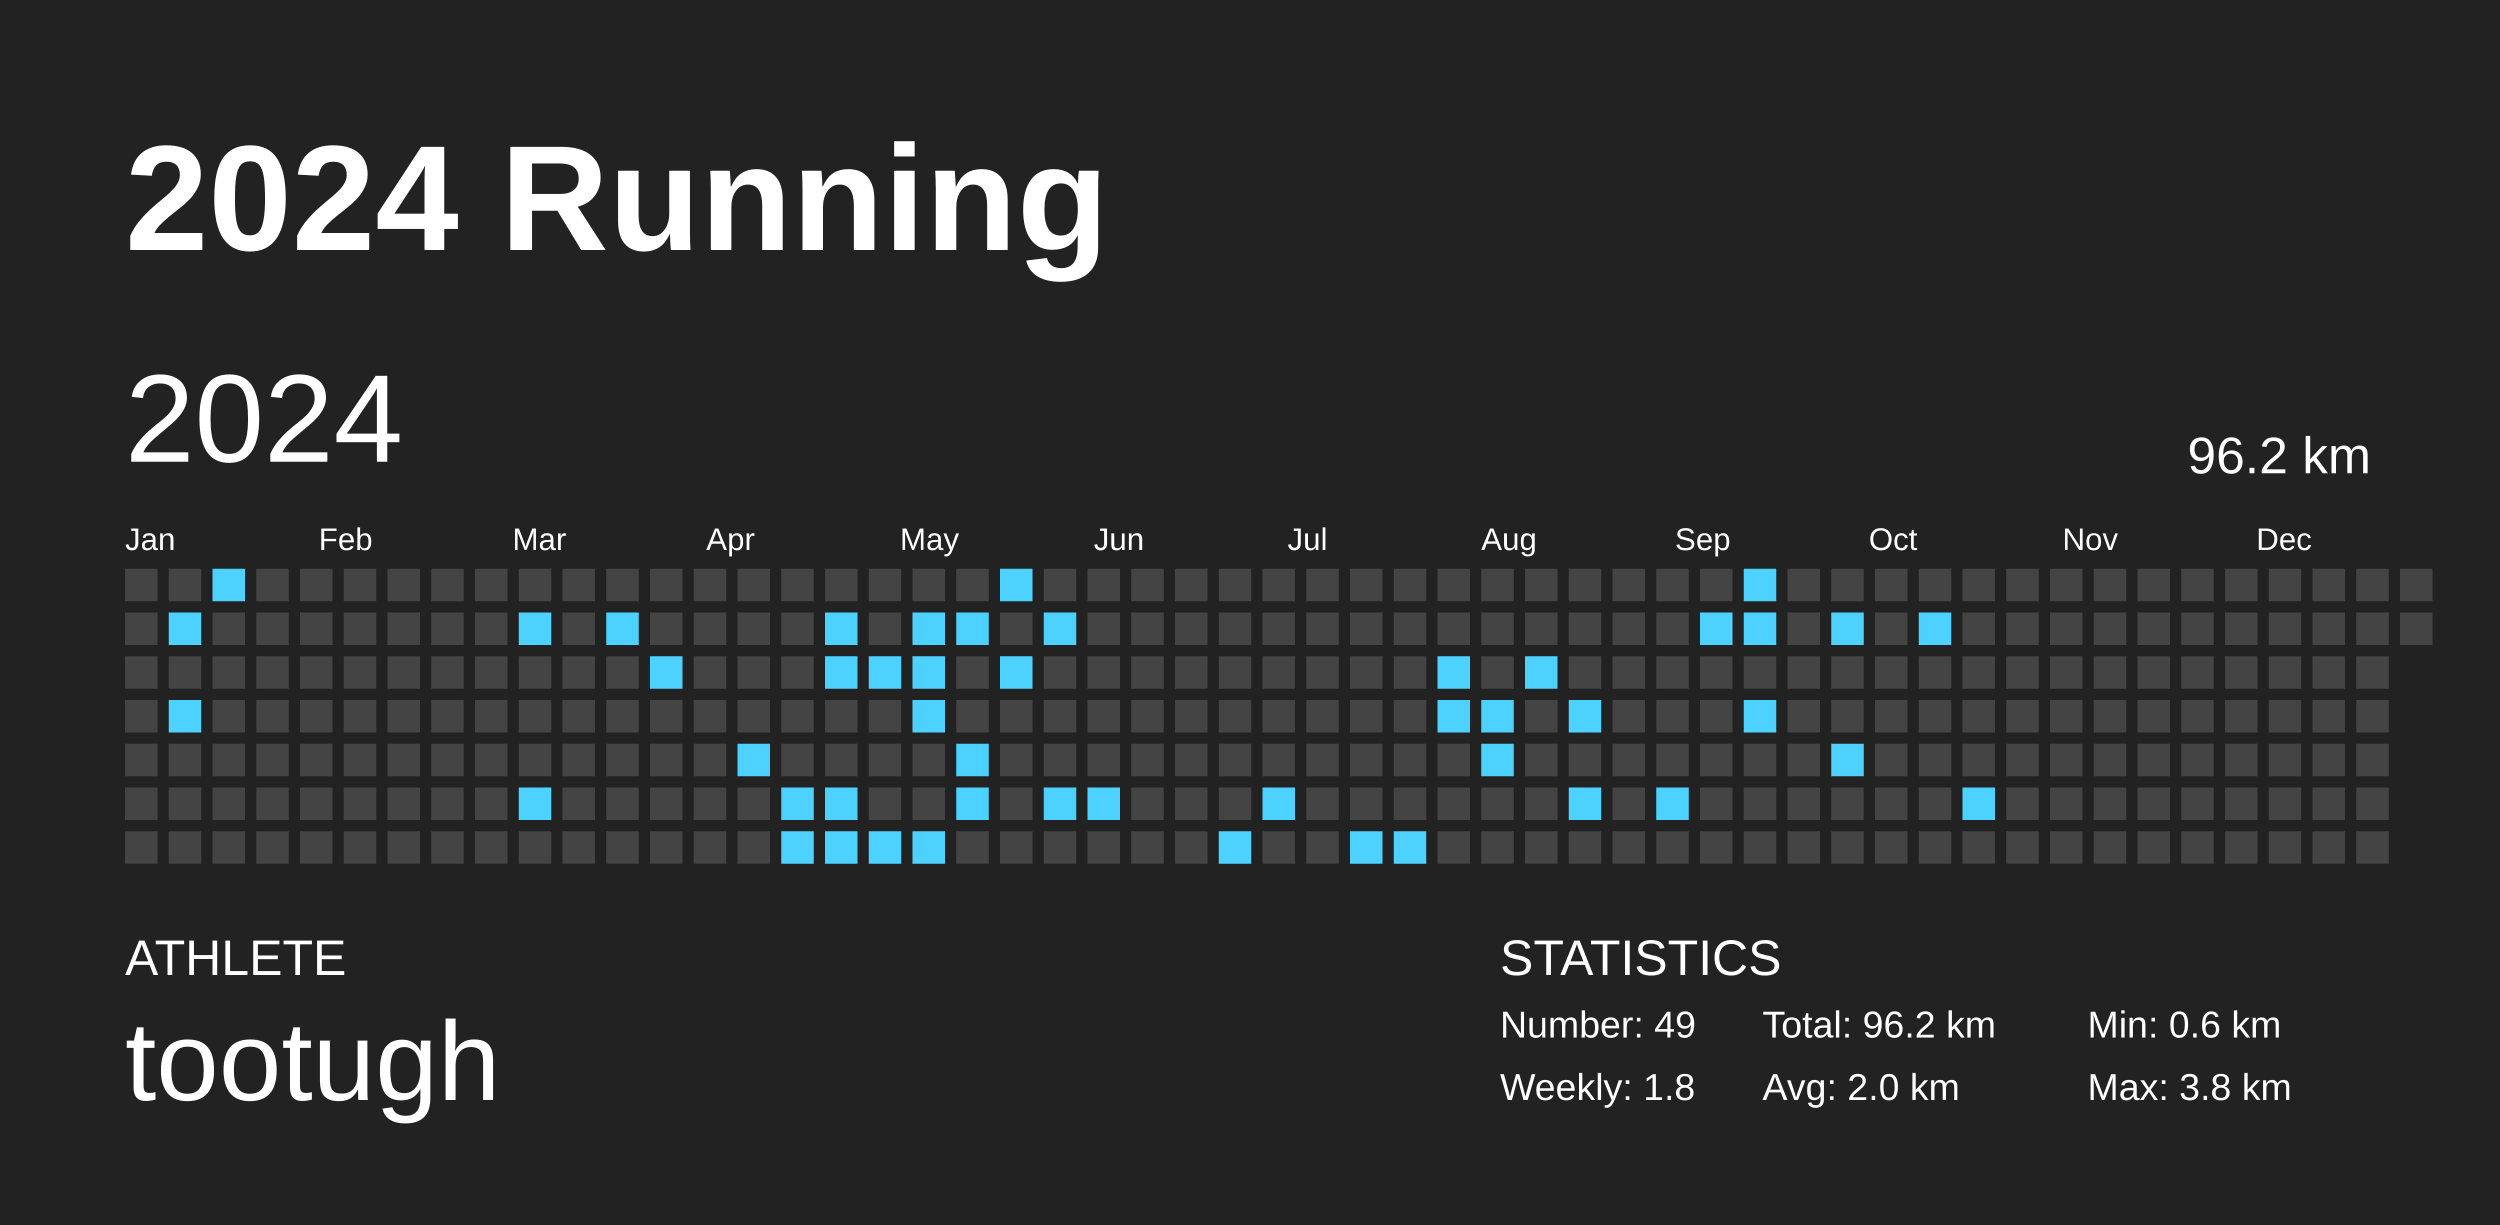
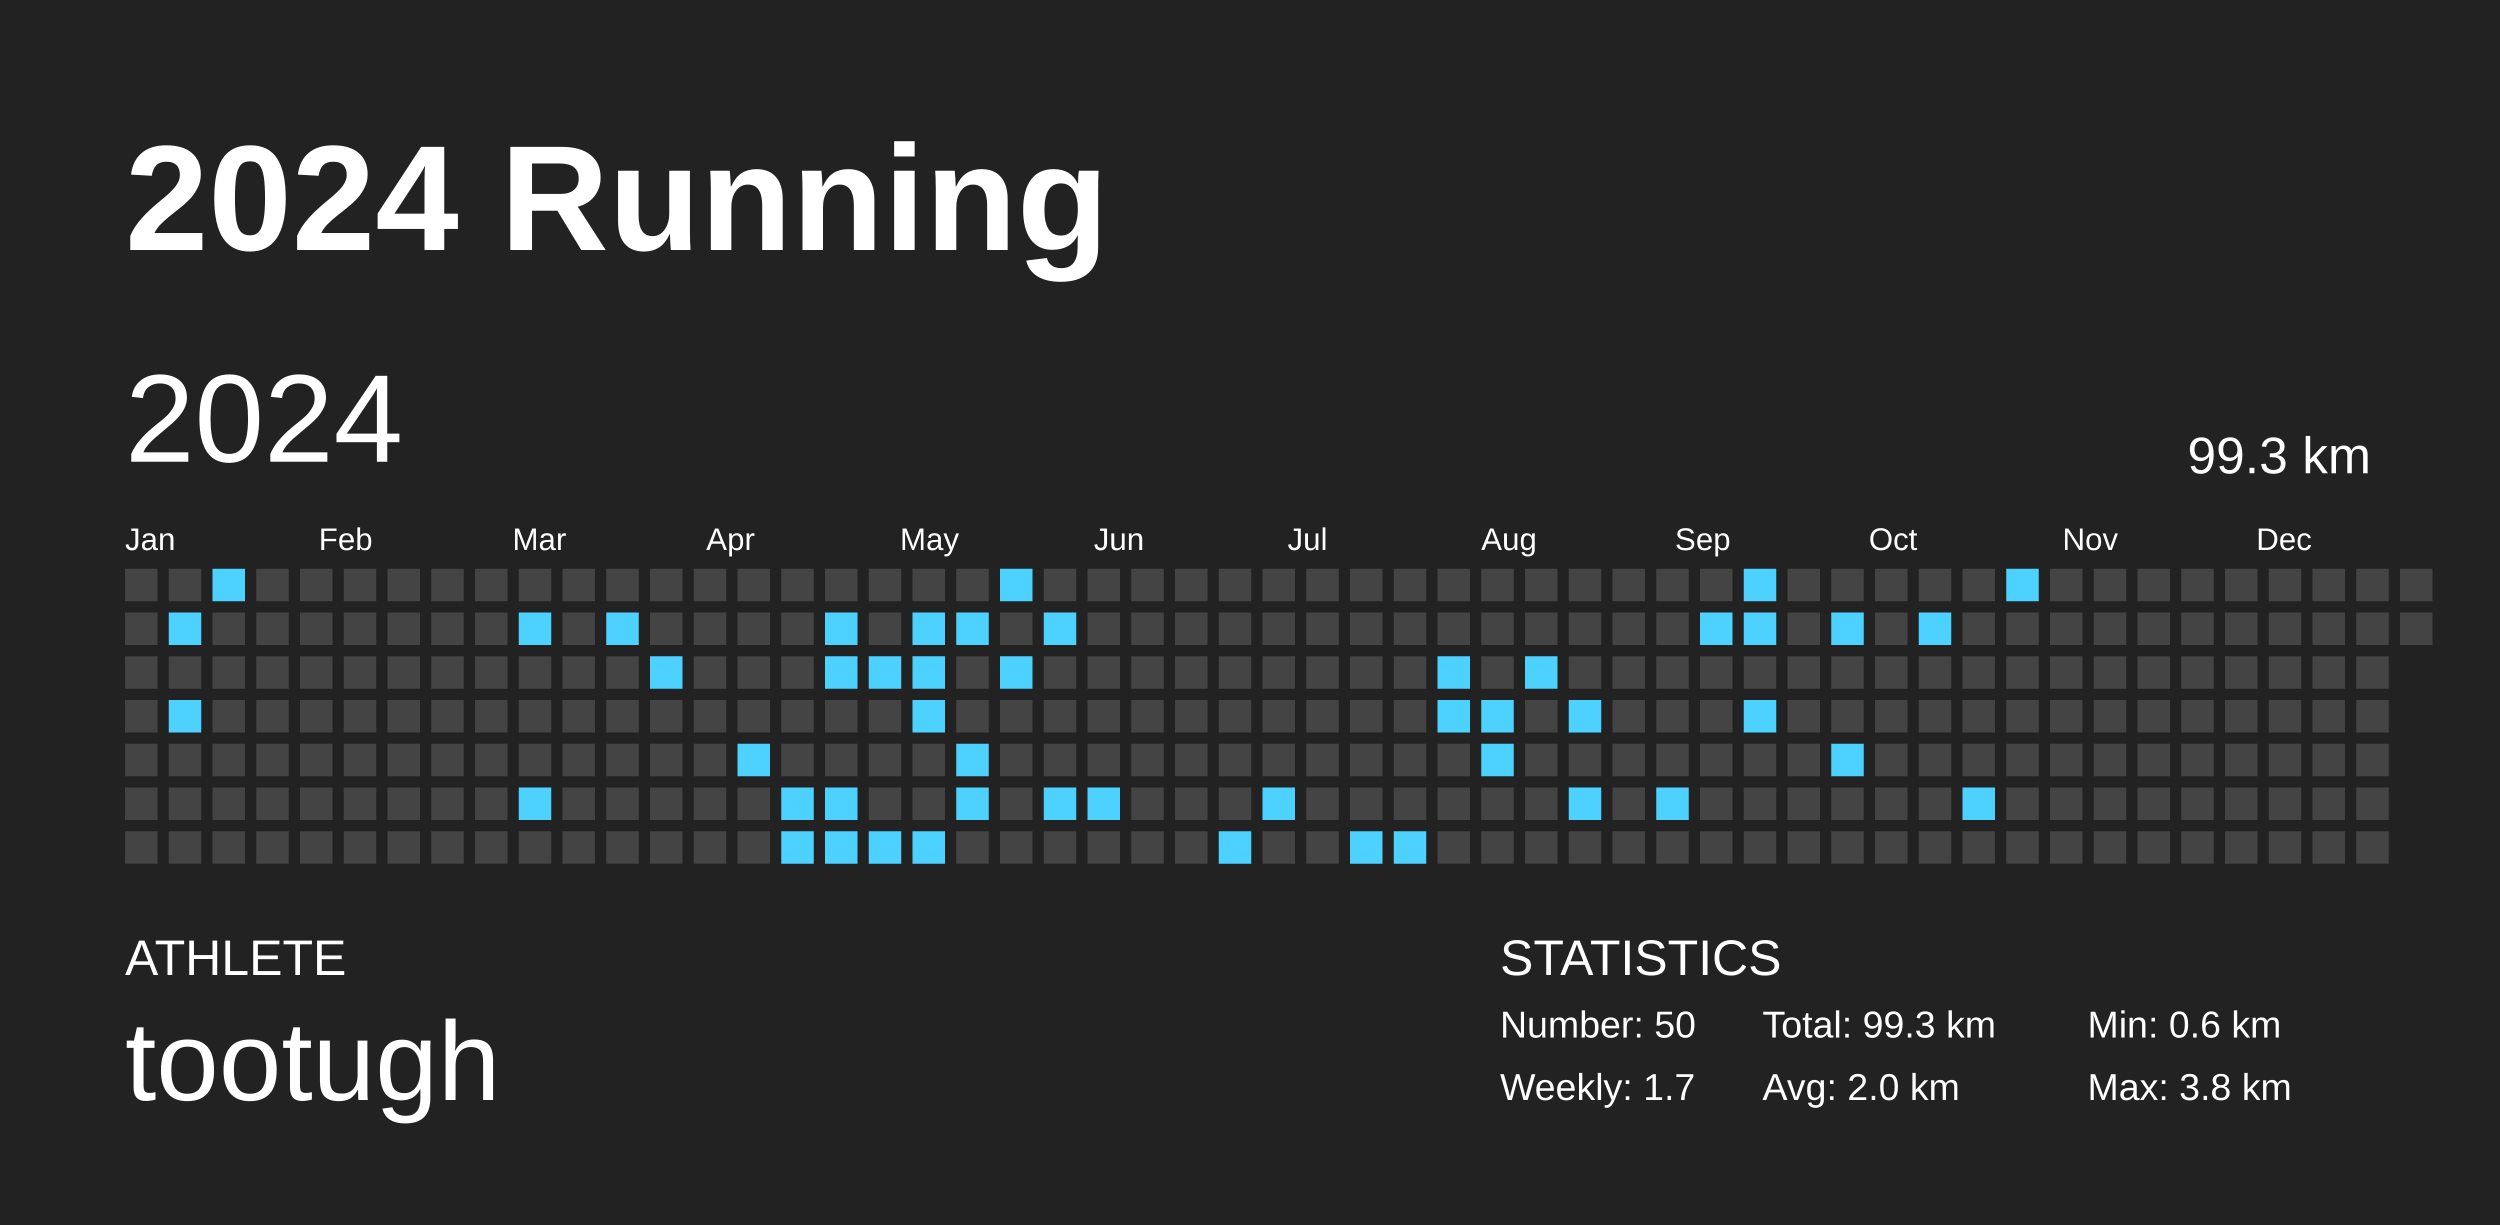
<svg xmlns="http://www.w3.org/2000/svg" baseProfile="full" height="98mm" version="1.1" viewBox="0,0,200,98" width="200mm">
  <defs />
  <rect fill="#222222" height="98" width="200" x="0" y="0" />
  <text fill="#FFFFFF" style="font-size:12px; font-family:Arial; font-weight:bold;" x="10" y="20">2024 Running</text>
  <text fill="#FFFFFF" style="font-size:4px; font-family:Arial" x="10" y="78">ATHLETE</text>
  <text fill="#FFFFFF" style="font-size:9px; font-family:Arial" x="10" y="88">tootugh</text>
  <text fill="#FFFFFF" style="font-size:4px; font-family:Arial" x="120" y="78">STATISTICS</text>
-   <text fill="#FFFFFF" style="font-size:3px; font-family:Arial" x="120" y="83">Number: 49</text>
-   <text fill="#FFFFFF" style="font-size:3px; font-family:Arial" x="120" y="88">Weekly: 1.8</text>
-   <text fill="#FFFFFF" style="font-size:3px; font-family:Arial" x="141" y="83">Total: 96.2 km</text>
+   <text fill="#FFFFFF" style="font-size:3px; font-family:Arial" x="120" y="83">Number: 50</text>
+   <text fill="#FFFFFF" style="font-size:3px; font-family:Arial" x="120" y="88">Weekly: 1.7</text>
+   <text fill="#FFFFFF" style="font-size:3px; font-family:Arial" x="141" y="83">Total: 99.3 km</text>
  <text fill="#FFFFFF" style="font-size:3px; font-family:Arial" x="141" y="88">Avg: 2.0 km</text>
  <text fill="#FFFFFF" style="font-size:3px; font-family:Arial" x="167" y="83">Min: 0.6 km</text>
  <text fill="#FFFFFF" style="font-size:3px; font-family:Arial" x="167" y="88">Max: 3.8 km</text>
  <text dominant-baseline="hanging" fill="#FFFFFF" style="font-size:10.0px; font-family:Arial;" x="10" y="30">2024</text>
-   <text dominant-baseline="hanging" fill="#FFFFFF" style="font-size:4.125px; font-family:Arial;" x="175" y="35">96.2 km</text>
+   <text dominant-baseline="hanging" fill="#FFFFFF" style="font-size:4.125px; font-family:Arial;" x="175" y="35">99.3 km</text>
  <text fill="#FFFFFF" style="font-size:2.5px; font-family:Arial" x="10.0" y="44">Jan</text>
  <text fill="#FFFFFF" style="font-size:2.5px; font-family:Arial" x="25.5" y="44">Feb</text>
  <text fill="#FFFFFF" style="font-size:2.5px; font-family:Arial" x="41.0" y="44">Mar</text>
  <text fill="#FFFFFF" style="font-size:2.5px; font-family:Arial" x="56.5" y="44">Apr</text>
  <text fill="#FFFFFF" style="font-size:2.5px; font-family:Arial" x="72.0" y="44">May</text>
  <text fill="#FFFFFF" style="font-size:2.5px; font-family:Arial" x="87.5" y="44">Jun</text>
  <text fill="#FFFFFF" style="font-size:2.5px; font-family:Arial" x="103.0" y="44">Jul</text>
  <text fill="#FFFFFF" style="font-size:2.5px; font-family:Arial" x="118.5" y="44">Aug</text>
  <text fill="#FFFFFF" style="font-size:2.5px; font-family:Arial" x="134.0" y="44">Sep</text>
  <text fill="#FFFFFF" style="font-size:2.5px; font-family:Arial" x="149.5" y="44">Oct</text>
  <text fill="#FFFFFF" style="font-size:2.5px; font-family:Arial" x="165.0" y="44">Nov</text>
  <text fill="#FFFFFF" style="font-size:2.5px; font-family:Arial" x="180.5" y="44">Dec</text>
  <rect fill="#444444" height="2.6" width="2.6" x="10.0" y="45.5" />
  <rect fill="#444444" height="2.6" width="2.6" x="10.0" y="49.0" />
  <rect fill="#444444" height="2.6" width="2.6" x="10.0" y="52.5" />
  <rect fill="#444444" height="2.6" width="2.6" x="10.0" y="56.0" />
  <rect fill="#444444" height="2.6" width="2.6" x="10.0" y="59.5" />
  <rect fill="#444444" height="2.6" width="2.6" x="10.0" y="63.0" />
  <rect fill="#444444" height="2.6" width="2.6" x="10.0" y="66.5" />
  <rect fill="#444444" height="2.6" width="2.6" x="13.5" y="45.5" />
  <rect fill="#4dd2ff" height="2.6" width="2.6" x="13.5" y="49.0" />
  <rect fill="#444444" height="2.6" width="2.6" x="13.5" y="52.5" />
  <rect fill="#4dd2ff" height="2.6" width="2.6" x="13.5" y="56.0" />
  <rect fill="#444444" height="2.6" width="2.6" x="13.5" y="59.5" />
  <rect fill="#444444" height="2.6" width="2.6" x="13.5" y="63.0" />
  <rect fill="#444444" height="2.6" width="2.6" x="13.5" y="66.5" />
  <rect fill="#4dd2ff" height="2.6" width="2.6" x="17.0" y="45.5" />
  <rect fill="#444444" height="2.6" width="2.6" x="17.0" y="49.0" />
  <rect fill="#444444" height="2.6" width="2.6" x="17.0" y="52.5" />
  <rect fill="#444444" height="2.6" width="2.6" x="17.0" y="56.0" />
  <rect fill="#444444" height="2.6" width="2.6" x="17.0" y="59.5" />
  <rect fill="#444444" height="2.6" width="2.6" x="17.0" y="63.0" />
  <rect fill="#444444" height="2.6" width="2.6" x="17.0" y="66.5" />
  <rect fill="#444444" height="2.6" width="2.6" x="20.5" y="45.5" />
  <rect fill="#444444" height="2.6" width="2.6" x="20.5" y="49.0" />
  <rect fill="#444444" height="2.6" width="2.6" x="20.5" y="52.5" />
  <rect fill="#444444" height="2.6" width="2.6" x="20.5" y="56.0" />
  <rect fill="#444444" height="2.6" width="2.6" x="20.5" y="59.5" />
  <rect fill="#444444" height="2.6" width="2.6" x="20.5" y="63.0" />
  <rect fill="#444444" height="2.6" width="2.6" x="20.5" y="66.5" />
  <rect fill="#444444" height="2.6" width="2.6" x="24.0" y="45.5" />
  <rect fill="#444444" height="2.6" width="2.6" x="24.0" y="49.0" />
  <rect fill="#444444" height="2.6" width="2.6" x="24.0" y="52.5" />
  <rect fill="#444444" height="2.6" width="2.6" x="24.0" y="56.0" />
  <rect fill="#444444" height="2.6" width="2.6" x="24.0" y="59.5" />
  <rect fill="#444444" height="2.6" width="2.6" x="24.0" y="63.0" />
  <rect fill="#444444" height="2.6" width="2.6" x="24.0" y="66.5" />
  <rect fill="#444444" height="2.6" width="2.6" x="27.5" y="45.5" />
  <rect fill="#444444" height="2.6" width="2.6" x="27.5" y="49.0" />
  <rect fill="#444444" height="2.6" width="2.6" x="27.5" y="52.5" />
  <rect fill="#444444" height="2.6" width="2.6" x="27.5" y="56.0" />
  <rect fill="#444444" height="2.6" width="2.6" x="27.5" y="59.5" />
  <rect fill="#444444" height="2.6" width="2.6" x="27.5" y="63.0" />
  <rect fill="#444444" height="2.6" width="2.6" x="27.5" y="66.5" />
  <rect fill="#444444" height="2.6" width="2.6" x="31.0" y="45.5" />
  <rect fill="#444444" height="2.6" width="2.6" x="31.0" y="49.0" />
  <rect fill="#444444" height="2.6" width="2.6" x="31.0" y="52.5" />
  <rect fill="#444444" height="2.6" width="2.6" x="31.0" y="56.0" />
  <rect fill="#444444" height="2.6" width="2.6" x="31.0" y="59.5" />
  <rect fill="#444444" height="2.6" width="2.6" x="31.0" y="63.0" />
  <rect fill="#444444" height="2.6" width="2.6" x="31.0" y="66.5" />
  <rect fill="#444444" height="2.6" width="2.6" x="34.5" y="45.5" />
  <rect fill="#444444" height="2.6" width="2.6" x="34.5" y="49.0" />
  <rect fill="#444444" height="2.6" width="2.6" x="34.5" y="52.5" />
  <rect fill="#444444" height="2.6" width="2.6" x="34.5" y="56.0" />
  <rect fill="#444444" height="2.6" width="2.6" x="34.5" y="59.5" />
  <rect fill="#444444" height="2.6" width="2.6" x="34.5" y="63.0" />
  <rect fill="#444444" height="2.6" width="2.6" x="34.5" y="66.5" />
  <rect fill="#444444" height="2.6" width="2.6" x="38.0" y="45.5" />
  <rect fill="#444444" height="2.6" width="2.6" x="38.0" y="49.0" />
  <rect fill="#444444" height="2.6" width="2.6" x="38.0" y="52.5" />
  <rect fill="#444444" height="2.6" width="2.6" x="38.0" y="56.0" />
  <rect fill="#444444" height="2.6" width="2.6" x="38.0" y="59.5" />
  <rect fill="#444444" height="2.6" width="2.6" x="38.0" y="63.0" />
  <rect fill="#444444" height="2.6" width="2.6" x="38.0" y="66.5" />
  <rect fill="#444444" height="2.6" width="2.6" x="41.5" y="45.5" />
  <rect fill="#4dd2ff" height="2.6" width="2.6" x="41.5" y="49.0" />
  <rect fill="#444444" height="2.6" width="2.6" x="41.5" y="52.5" />
  <rect fill="#444444" height="2.6" width="2.6" x="41.5" y="56.0" />
  <rect fill="#444444" height="2.6" width="2.6" x="41.5" y="59.5" />
  <rect fill="#4dd2ff" height="2.6" width="2.6" x="41.5" y="63.0" />
  <rect fill="#444444" height="2.6" width="2.6" x="41.5" y="66.5" />
  <rect fill="#444444" height="2.6" width="2.6" x="45.0" y="45.5" />
  <rect fill="#444444" height="2.6" width="2.6" x="45.0" y="49.0" />
  <rect fill="#444444" height="2.6" width="2.6" x="45.0" y="52.5" />
  <rect fill="#444444" height="2.6" width="2.6" x="45.0" y="56.0" />
  <rect fill="#444444" height="2.6" width="2.6" x="45.0" y="59.5" />
  <rect fill="#444444" height="2.6" width="2.6" x="45.0" y="63.0" />
  <rect fill="#444444" height="2.6" width="2.6" x="45.0" y="66.5" />
  <rect fill="#444444" height="2.6" width="2.6" x="48.5" y="45.5" />
  <rect fill="#4dd2ff" height="2.6" width="2.6" x="48.5" y="49.0" />
  <rect fill="#444444" height="2.6" width="2.6" x="48.5" y="52.5" />
  <rect fill="#444444" height="2.6" width="2.6" x="48.5" y="56.0" />
  <rect fill="#444444" height="2.6" width="2.6" x="48.5" y="59.5" />
  <rect fill="#444444" height="2.6" width="2.6" x="48.5" y="63.0" />
  <rect fill="#444444" height="2.6" width="2.6" x="48.5" y="66.5" />
  <rect fill="#444444" height="2.6" width="2.6" x="52.0" y="45.5" />
  <rect fill="#444444" height="2.6" width="2.6" x="52.0" y="49.0" />
  <rect fill="#4dd2ff" height="2.6" width="2.6" x="52.0" y="52.5" />
  <rect fill="#444444" height="2.6" width="2.6" x="52.0" y="56.0" />
  <rect fill="#444444" height="2.6" width="2.6" x="52.0" y="59.5" />
  <rect fill="#444444" height="2.6" width="2.6" x="52.0" y="63.0" />
  <rect fill="#444444" height="2.6" width="2.6" x="52.0" y="66.5" />
  <rect fill="#444444" height="2.6" width="2.6" x="55.5" y="45.5" />
  <rect fill="#444444" height="2.6" width="2.6" x="55.5" y="49.0" />
  <rect fill="#444444" height="2.6" width="2.6" x="55.5" y="52.5" />
  <rect fill="#444444" height="2.6" width="2.6" x="55.5" y="56.0" />
  <rect fill="#444444" height="2.6" width="2.6" x="55.5" y="59.5" />
  <rect fill="#444444" height="2.6" width="2.6" x="55.5" y="63.0" />
  <rect fill="#444444" height="2.6" width="2.6" x="55.5" y="66.5" />
  <rect fill="#444444" height="2.6" width="2.6" x="59.0" y="45.5" />
  <rect fill="#444444" height="2.6" width="2.6" x="59.0" y="49.0" />
  <rect fill="#444444" height="2.6" width="2.6" x="59.0" y="52.5" />
  <rect fill="#444444" height="2.6" width="2.6" x="59.0" y="56.0" />
  <rect fill="#4dd2ff" height="2.6" width="2.6" x="59.0" y="59.5" />
  <rect fill="#444444" height="2.6" width="2.6" x="59.0" y="63.0" />
  <rect fill="#444444" height="2.6" width="2.6" x="59.0" y="66.5" />
  <rect fill="#444444" height="2.6" width="2.6" x="62.5" y="45.5" />
  <rect fill="#444444" height="2.6" width="2.6" x="62.5" y="49.0" />
  <rect fill="#444444" height="2.6" width="2.6" x="62.5" y="52.5" />
  <rect fill="#444444" height="2.6" width="2.6" x="62.5" y="56.0" />
  <rect fill="#444444" height="2.6" width="2.6" x="62.5" y="59.5" />
  <rect fill="#4dd2ff" height="2.6" width="2.6" x="62.5" y="63.0" />
  <rect fill="#4dd2ff" height="2.6" width="2.6" x="62.5" y="66.5" />
  <rect fill="#444444" height="2.6" width="2.6" x="66.0" y="45.5" />
  <rect fill="#4dd2ff" height="2.6" width="2.6" x="66.0" y="49.0" />
  <rect fill="#4dd2ff" height="2.6" width="2.6" x="66.0" y="52.5" />
  <rect fill="#444444" height="2.6" width="2.6" x="66.0" y="56.0" />
  <rect fill="#444444" height="2.6" width="2.6" x="66.0" y="59.5" />
  <rect fill="#4dd2ff" height="2.6" width="2.6" x="66.0" y="63.0" />
  <rect fill="#4dd2ff" height="2.6" width="2.6" x="66.0" y="66.5" />
  <rect fill="#444444" height="2.6" width="2.6" x="69.5" y="45.5" />
  <rect fill="#444444" height="2.6" width="2.6" x="69.5" y="49.0" />
  <rect fill="#4dd2ff" height="2.6" width="2.6" x="69.5" y="52.5" />
  <rect fill="#444444" height="2.6" width="2.6" x="69.5" y="56.0" />
  <rect fill="#444444" height="2.6" width="2.6" x="69.5" y="59.5" />
  <rect fill="#444444" height="2.6" width="2.6" x="69.5" y="63.0" />
  <rect fill="#4dd2ff" height="2.6" width="2.6" x="69.5" y="66.5" />
  <rect fill="#444444" height="2.6" width="2.6" x="73.0" y="45.5" />
  <rect fill="#4dd2ff" height="2.6" width="2.6" x="73.0" y="49.0" />
  <rect fill="#4dd2ff" height="2.6" width="2.6" x="73.0" y="52.5" />
  <rect fill="#4dd2ff" height="2.6" width="2.6" x="73.0" y="56.0" />
  <rect fill="#444444" height="2.6" width="2.6" x="73.0" y="59.5" />
  <rect fill="#444444" height="2.6" width="2.6" x="73.0" y="63.0" />
  <rect fill="#4dd2ff" height="2.6" width="2.6" x="73.0" y="66.5" />
  <rect fill="#444444" height="2.6" width="2.6" x="76.5" y="45.5" />
  <rect fill="#4dd2ff" height="2.6" width="2.6" x="76.5" y="49.0" />
  <rect fill="#444444" height="2.6" width="2.6" x="76.5" y="52.5" />
  <rect fill="#444444" height="2.6" width="2.6" x="76.5" y="56.0" />
  <rect fill="#4dd2ff" height="2.6" width="2.6" x="76.5" y="59.5" />
  <rect fill="#4dd2ff" height="2.6" width="2.6" x="76.5" y="63.0" />
  <rect fill="#444444" height="2.6" width="2.6" x="76.5" y="66.5" />
  <rect fill="#4dd2ff" height="2.6" width="2.6" x="80.0" y="45.5" />
  <rect fill="#444444" height="2.6" width="2.6" x="80.0" y="49.0" />
  <rect fill="#4dd2ff" height="2.6" width="2.6" x="80.0" y="52.5" />
  <rect fill="#444444" height="2.6" width="2.6" x="80.0" y="56.0" />
  <rect fill="#444444" height="2.6" width="2.6" x="80.0" y="59.5" />
  <rect fill="#444444" height="2.6" width="2.6" x="80.0" y="63.0" />
  <rect fill="#444444" height="2.6" width="2.6" x="80.0" y="66.5" />
  <rect fill="#444444" height="2.6" width="2.6" x="83.5" y="45.5" />
  <rect fill="#4dd2ff" height="2.6" width="2.6" x="83.5" y="49.0" />
  <rect fill="#444444" height="2.6" width="2.6" x="83.5" y="52.5" />
  <rect fill="#444444" height="2.6" width="2.6" x="83.5" y="56.0" />
  <rect fill="#444444" height="2.6" width="2.6" x="83.5" y="59.5" />
  <rect fill="#4dd2ff" height="2.6" width="2.6" x="83.5" y="63.0" />
  <rect fill="#444444" height="2.6" width="2.6" x="83.5" y="66.5" />
  <rect fill="#444444" height="2.6" width="2.6" x="87.0" y="45.5" />
  <rect fill="#444444" height="2.6" width="2.6" x="87.0" y="49.0" />
  <rect fill="#444444" height="2.6" width="2.6" x="87.0" y="52.5" />
  <rect fill="#444444" height="2.6" width="2.6" x="87.0" y="56.0" />
  <rect fill="#444444" height="2.6" width="2.6" x="87.0" y="59.5" />
  <rect fill="#4dd2ff" height="2.6" width="2.6" x="87.0" y="63.0" />
  <rect fill="#444444" height="2.6" width="2.6" x="87.0" y="66.5" />
  <rect fill="#444444" height="2.6" width="2.6" x="90.5" y="45.5" />
  <rect fill="#444444" height="2.6" width="2.6" x="90.5" y="49.0" />
  <rect fill="#444444" height="2.6" width="2.6" x="90.5" y="52.5" />
  <rect fill="#444444" height="2.6" width="2.6" x="90.5" y="56.0" />
  <rect fill="#444444" height="2.6" width="2.6" x="90.5" y="59.5" />
  <rect fill="#444444" height="2.6" width="2.6" x="90.5" y="63.0" />
  <rect fill="#444444" height="2.6" width="2.6" x="90.5" y="66.5" />
  <rect fill="#444444" height="2.6" width="2.6" x="94.0" y="45.5" />
  <rect fill="#444444" height="2.6" width="2.6" x="94.0" y="49.0" />
  <rect fill="#444444" height="2.6" width="2.6" x="94.0" y="52.5" />
  <rect fill="#444444" height="2.6" width="2.6" x="94.0" y="56.0" />
  <rect fill="#444444" height="2.6" width="2.6" x="94.0" y="59.5" />
  <rect fill="#444444" height="2.6" width="2.6" x="94.0" y="63.0" />
  <rect fill="#444444" height="2.6" width="2.6" x="94.0" y="66.5" />
  <rect fill="#444444" height="2.6" width="2.6" x="97.5" y="45.5" />
  <rect fill="#444444" height="2.6" width="2.6" x="97.5" y="49.0" />
  <rect fill="#444444" height="2.6" width="2.6" x="97.5" y="52.5" />
  <rect fill="#444444" height="2.6" width="2.6" x="97.5" y="56.0" />
  <rect fill="#444444" height="2.6" width="2.6" x="97.5" y="59.5" />
  <rect fill="#444444" height="2.6" width="2.6" x="97.5" y="63.0" />
  <rect fill="#4dd2ff" height="2.6" width="2.6" x="97.5" y="66.5" />
  <rect fill="#444444" height="2.6" width="2.6" x="101.0" y="45.5" />
  <rect fill="#444444" height="2.6" width="2.6" x="101.0" y="49.0" />
  <rect fill="#444444" height="2.6" width="2.6" x="101.0" y="52.5" />
  <rect fill="#444444" height="2.6" width="2.6" x="101.0" y="56.0" />
  <rect fill="#444444" height="2.6" width="2.6" x="101.0" y="59.5" />
  <rect fill="#4dd2ff" height="2.6" width="2.6" x="101.0" y="63.0" />
  <rect fill="#444444" height="2.6" width="2.6" x="101.0" y="66.5" />
  <rect fill="#444444" height="2.6" width="2.6" x="104.5" y="45.5" />
  <rect fill="#444444" height="2.6" width="2.6" x="104.5" y="49.0" />
  <rect fill="#444444" height="2.6" width="2.6" x="104.5" y="52.5" />
  <rect fill="#444444" height="2.6" width="2.6" x="104.5" y="56.0" />
  <rect fill="#444444" height="2.6" width="2.6" x="104.5" y="59.5" />
  <rect fill="#444444" height="2.6" width="2.6" x="104.5" y="63.0" />
  <rect fill="#444444" height="2.6" width="2.6" x="104.5" y="66.5" />
  <rect fill="#444444" height="2.6" width="2.6" x="108.0" y="45.5" />
  <rect fill="#444444" height="2.6" width="2.6" x="108.0" y="49.0" />
  <rect fill="#444444" height="2.6" width="2.6" x="108.0" y="52.5" />
  <rect fill="#444444" height="2.6" width="2.6" x="108.0" y="56.0" />
  <rect fill="#444444" height="2.6" width="2.6" x="108.0" y="59.5" />
  <rect fill="#444444" height="2.6" width="2.6" x="108.0" y="63.0" />
  <rect fill="#4dd2ff" height="2.6" width="2.6" x="108.0" y="66.5" />
  <rect fill="#444444" height="2.6" width="2.6" x="111.5" y="45.5" />
  <rect fill="#444444" height="2.6" width="2.6" x="111.5" y="49.0" />
  <rect fill="#444444" height="2.6" width="2.6" x="111.5" y="52.5" />
  <rect fill="#444444" height="2.6" width="2.6" x="111.5" y="56.0" />
  <rect fill="#444444" height="2.6" width="2.6" x="111.5" y="59.5" />
  <rect fill="#444444" height="2.6" width="2.6" x="111.5" y="63.0" />
  <rect fill="#4dd2ff" height="2.6" width="2.6" x="111.5" y="66.5" />
  <rect fill="#444444" height="2.6" width="2.6" x="115.0" y="45.5" />
  <rect fill="#444444" height="2.6" width="2.6" x="115.0" y="49.0" />
  <rect fill="#4dd2ff" height="2.6" width="2.6" x="115.0" y="52.5" />
  <rect fill="#4dd2ff" height="2.6" width="2.6" x="115.0" y="56.0" />
  <rect fill="#444444" height="2.6" width="2.6" x="115.0" y="59.5" />
  <rect fill="#444444" height="2.6" width="2.6" x="115.0" y="63.0" />
  <rect fill="#444444" height="2.6" width="2.6" x="115.0" y="66.5" />
  <rect fill="#444444" height="2.6" width="2.6" x="118.5" y="45.5" />
  <rect fill="#444444" height="2.6" width="2.6" x="118.5" y="49.0" />
  <rect fill="#444444" height="2.6" width="2.6" x="118.5" y="52.5" />
  <rect fill="#4dd2ff" height="2.6" width="2.6" x="118.5" y="56.0" />
  <rect fill="#4dd2ff" height="2.6" width="2.6" x="118.5" y="59.5" />
  <rect fill="#444444" height="2.6" width="2.6" x="118.5" y="63.0" />
  <rect fill="#444444" height="2.6" width="2.6" x="118.5" y="66.5" />
  <rect fill="#444444" height="2.6" width="2.6" x="122.0" y="45.5" />
  <rect fill="#444444" height="2.6" width="2.6" x="122.0" y="49.0" />
  <rect fill="#4dd2ff" height="2.6" width="2.6" x="122.0" y="52.5" />
  <rect fill="#444444" height="2.6" width="2.6" x="122.0" y="56.0" />
  <rect fill="#444444" height="2.6" width="2.6" x="122.0" y="59.5" />
  <rect fill="#444444" height="2.6" width="2.6" x="122.0" y="63.0" />
  <rect fill="#444444" height="2.6" width="2.6" x="122.0" y="66.5" />
  <rect fill="#444444" height="2.6" width="2.6" x="125.5" y="45.5" />
  <rect fill="#444444" height="2.6" width="2.6" x="125.5" y="49.0" />
  <rect fill="#444444" height="2.6" width="2.6" x="125.5" y="52.5" />
  <rect fill="#4dd2ff" height="2.6" width="2.6" x="125.5" y="56.0" />
  <rect fill="#444444" height="2.6" width="2.6" x="125.5" y="59.5" />
  <rect fill="#4dd2ff" height="2.6" width="2.6" x="125.5" y="63.0" />
  <rect fill="#444444" height="2.6" width="2.6" x="125.5" y="66.5" />
  <rect fill="#444444" height="2.6" width="2.6" x="129.0" y="45.5" />
  <rect fill="#444444" height="2.6" width="2.6" x="129.0" y="49.0" />
  <rect fill="#444444" height="2.6" width="2.6" x="129.0" y="52.5" />
  <rect fill="#444444" height="2.6" width="2.6" x="129.0" y="56.0" />
  <rect fill="#444444" height="2.6" width="2.6" x="129.0" y="59.5" />
  <rect fill="#444444" height="2.6" width="2.6" x="129.0" y="63.0" />
  <rect fill="#444444" height="2.6" width="2.6" x="129.0" y="66.5" />
  <rect fill="#444444" height="2.6" width="2.6" x="132.5" y="45.5" />
  <rect fill="#444444" height="2.6" width="2.6" x="132.5" y="49.0" />
  <rect fill="#444444" height="2.6" width="2.6" x="132.5" y="52.5" />
  <rect fill="#444444" height="2.6" width="2.6" x="132.5" y="56.0" />
  <rect fill="#444444" height="2.6" width="2.6" x="132.5" y="59.5" />
  <rect fill="#4dd2ff" height="2.6" width="2.6" x="132.5" y="63.0" />
  <rect fill="#444444" height="2.6" width="2.6" x="132.5" y="66.5" />
  <rect fill="#444444" height="2.6" width="2.6" x="136.0" y="45.5" />
  <rect fill="#4dd2ff" height="2.6" width="2.6" x="136.0" y="49.0" />
  <rect fill="#444444" height="2.6" width="2.6" x="136.0" y="52.5" />
  <rect fill="#444444" height="2.6" width="2.6" x="136.0" y="56.0" />
  <rect fill="#444444" height="2.6" width="2.6" x="136.0" y="59.5" />
  <rect fill="#444444" height="2.6" width="2.6" x="136.0" y="63.0" />
  <rect fill="#444444" height="2.6" width="2.6" x="136.0" y="66.5" />
  <rect fill="#4dd2ff" height="2.6" width="2.6" x="139.5" y="45.5" />
  <rect fill="#4dd2ff" height="2.6" width="2.6" x="139.5" y="49.0" />
  <rect fill="#444444" height="2.6" width="2.6" x="139.5" y="52.5" />
  <rect fill="#4dd2ff" height="2.6" width="2.6" x="139.5" y="56.0" />
  <rect fill="#444444" height="2.6" width="2.6" x="139.5" y="59.5" />
  <rect fill="#444444" height="2.6" width="2.6" x="139.5" y="63.0" />
  <rect fill="#444444" height="2.6" width="2.6" x="139.5" y="66.5" />
  <rect fill="#444444" height="2.6" width="2.6" x="143.0" y="45.5" />
  <rect fill="#444444" height="2.6" width="2.6" x="143.0" y="49.0" />
  <rect fill="#444444" height="2.6" width="2.6" x="143.0" y="52.5" />
  <rect fill="#444444" height="2.6" width="2.6" x="143.0" y="56.0" />
  <rect fill="#444444" height="2.6" width="2.6" x="143.0" y="59.5" />
  <rect fill="#444444" height="2.6" width="2.6" x="143.0" y="63.0" />
  <rect fill="#444444" height="2.6" width="2.6" x="143.0" y="66.5" />
  <rect fill="#444444" height="2.6" width="2.6" x="146.5" y="45.5" />
  <rect fill="#4dd2ff" height="2.6" width="2.6" x="146.5" y="49.0" />
  <rect fill="#444444" height="2.6" width="2.6" x="146.5" y="52.5" />
  <rect fill="#444444" height="2.6" width="2.6" x="146.5" y="56.0" />
  <rect fill="#4dd2ff" height="2.6" width="2.6" x="146.5" y="59.5" />
  <rect fill="#444444" height="2.6" width="2.6" x="146.5" y="63.0" />
  <rect fill="#444444" height="2.6" width="2.6" x="146.5" y="66.5" />
  <rect fill="#444444" height="2.6" width="2.6" x="150.0" y="45.5" />
  <rect fill="#444444" height="2.6" width="2.6" x="150.0" y="49.0" />
  <rect fill="#444444" height="2.6" width="2.6" x="150.0" y="52.5" />
  <rect fill="#444444" height="2.6" width="2.6" x="150.0" y="56.0" />
  <rect fill="#444444" height="2.6" width="2.6" x="150.0" y="59.5" />
  <rect fill="#444444" height="2.6" width="2.6" x="150.0" y="63.0" />
  <rect fill="#444444" height="2.6" width="2.6" x="150.0" y="66.5" />
  <rect fill="#444444" height="2.6" width="2.6" x="153.5" y="45.5" />
  <rect fill="#4dd2ff" height="2.6" width="2.6" x="153.5" y="49.0" />
  <rect fill="#444444" height="2.6" width="2.6" x="153.5" y="52.5" />
  <rect fill="#444444" height="2.6" width="2.6" x="153.5" y="56.0" />
  <rect fill="#444444" height="2.6" width="2.6" x="153.5" y="59.5" />
  <rect fill="#444444" height="2.6" width="2.6" x="153.5" y="63.0" />
  <rect fill="#444444" height="2.6" width="2.6" x="153.5" y="66.5" />
  <rect fill="#444444" height="2.6" width="2.6" x="157.0" y="45.5" />
  <rect fill="#444444" height="2.6" width="2.6" x="157.0" y="49.0" />
  <rect fill="#444444" height="2.6" width="2.6" x="157.0" y="52.5" />
  <rect fill="#444444" height="2.6" width="2.6" x="157.0" y="56.0" />
  <rect fill="#444444" height="2.6" width="2.6" x="157.0" y="59.5" />
  <rect fill="#4dd2ff" height="2.6" width="2.6" x="157.0" y="63.0" />
  <rect fill="#444444" height="2.6" width="2.6" x="157.0" y="66.5" />
-   <rect fill="#444444" height="2.6" width="2.6" x="160.5" y="45.5" />
+   <rect fill="#4dd2ff" height="2.6" width="2.6" x="160.5" y="45.5" />
  <rect fill="#444444" height="2.6" width="2.6" x="160.5" y="49.0" />
  <rect fill="#444444" height="2.6" width="2.6" x="160.5" y="52.5" />
  <rect fill="#444444" height="2.6" width="2.6" x="160.5" y="56.0" />
  <rect fill="#444444" height="2.6" width="2.6" x="160.5" y="59.5" />
  <rect fill="#444444" height="2.6" width="2.6" x="160.5" y="63.0" />
  <rect fill="#444444" height="2.6" width="2.6" x="160.5" y="66.5" />
  <rect fill="#444444" height="2.6" width="2.6" x="164.0" y="45.5" />
  <rect fill="#444444" height="2.6" width="2.6" x="164.0" y="49.0" />
  <rect fill="#444444" height="2.6" width="2.6" x="164.0" y="52.5" />
  <rect fill="#444444" height="2.6" width="2.6" x="164.0" y="56.0" />
  <rect fill="#444444" height="2.6" width="2.6" x="164.0" y="59.5" />
  <rect fill="#444444" height="2.6" width="2.6" x="164.0" y="63.0" />
  <rect fill="#444444" height="2.6" width="2.6" x="164.0" y="66.5" />
  <rect fill="#444444" height="2.6" width="2.6" x="167.5" y="45.5" />
  <rect fill="#444444" height="2.6" width="2.6" x="167.5" y="49.0" />
  <rect fill="#444444" height="2.6" width="2.6" x="167.5" y="52.5" />
  <rect fill="#444444" height="2.6" width="2.6" x="167.5" y="56.0" />
  <rect fill="#444444" height="2.6" width="2.6" x="167.5" y="59.5" />
  <rect fill="#444444" height="2.6" width="2.6" x="167.5" y="63.0" />
  <rect fill="#444444" height="2.6" width="2.6" x="167.5" y="66.5" />
  <rect fill="#444444" height="2.6" width="2.6" x="171.0" y="45.5" />
  <rect fill="#444444" height="2.6" width="2.6" x="171.0" y="49.0" />
  <rect fill="#444444" height="2.6" width="2.6" x="171.0" y="52.5" />
  <rect fill="#444444" height="2.6" width="2.6" x="171.0" y="56.0" />
  <rect fill="#444444" height="2.6" width="2.6" x="171.0" y="59.5" />
  <rect fill="#444444" height="2.6" width="2.6" x="171.0" y="63.0" />
  <rect fill="#444444" height="2.6" width="2.6" x="171.0" y="66.5" />
  <rect fill="#444444" height="2.6" width="2.6" x="174.5" y="45.5" />
  <rect fill="#444444" height="2.6" width="2.6" x="174.5" y="49.0" />
  <rect fill="#444444" height="2.6" width="2.6" x="174.5" y="52.5" />
  <rect fill="#444444" height="2.6" width="2.6" x="174.5" y="56.0" />
  <rect fill="#444444" height="2.6" width="2.6" x="174.5" y="59.5" />
  <rect fill="#444444" height="2.6" width="2.6" x="174.5" y="63.0" />
  <rect fill="#444444" height="2.6" width="2.6" x="174.5" y="66.5" />
  <rect fill="#444444" height="2.6" width="2.6" x="178.0" y="45.5" />
  <rect fill="#444444" height="2.6" width="2.6" x="178.0" y="49.0" />
  <rect fill="#444444" height="2.6" width="2.6" x="178.0" y="52.5" />
  <rect fill="#444444" height="2.6" width="2.6" x="178.0" y="56.0" />
  <rect fill="#444444" height="2.6" width="2.6" x="178.0" y="59.5" />
  <rect fill="#444444" height="2.6" width="2.6" x="178.0" y="63.0" />
  <rect fill="#444444" height="2.6" width="2.6" x="178.0" y="66.5" />
  <rect fill="#444444" height="2.6" width="2.6" x="181.5" y="45.5" />
  <rect fill="#444444" height="2.6" width="2.6" x="181.5" y="49.0" />
  <rect fill="#444444" height="2.6" width="2.6" x="181.5" y="52.5" />
  <rect fill="#444444" height="2.6" width="2.6" x="181.5" y="56.0" />
  <rect fill="#444444" height="2.6" width="2.6" x="181.5" y="59.5" />
  <rect fill="#444444" height="2.6" width="2.6" x="181.5" y="63.0" />
  <rect fill="#444444" height="2.6" width="2.6" x="181.5" y="66.5" />
  <rect fill="#444444" height="2.6" width="2.6" x="185.0" y="45.5" />
  <rect fill="#444444" height="2.6" width="2.6" x="185.0" y="49.0" />
  <rect fill="#444444" height="2.6" width="2.6" x="185.0" y="52.5" />
  <rect fill="#444444" height="2.6" width="2.6" x="185.0" y="56.0" />
  <rect fill="#444444" height="2.6" width="2.6" x="185.0" y="59.5" />
  <rect fill="#444444" height="2.6" width="2.6" x="185.0" y="63.0" />
  <rect fill="#444444" height="2.6" width="2.6" x="185.0" y="66.5" />
  <rect fill="#444444" height="2.6" width="2.6" x="188.5" y="45.5" />
  <rect fill="#444444" height="2.6" width="2.6" x="188.5" y="49.0" />
  <rect fill="#444444" height="2.6" width="2.6" x="188.5" y="52.5" />
  <rect fill="#444444" height="2.6" width="2.6" x="188.5" y="56.0" />
  <rect fill="#444444" height="2.6" width="2.6" x="188.5" y="59.5" />
  <rect fill="#444444" height="2.6" width="2.6" x="188.5" y="63.0" />
  <rect fill="#444444" height="2.6" width="2.6" x="188.5" y="66.5" />
  <rect fill="#444444" height="2.6" width="2.6" x="192.0" y="45.5" />
  <rect fill="#444444" height="2.6" width="2.6" x="192.0" y="49.0" />
</svg>
